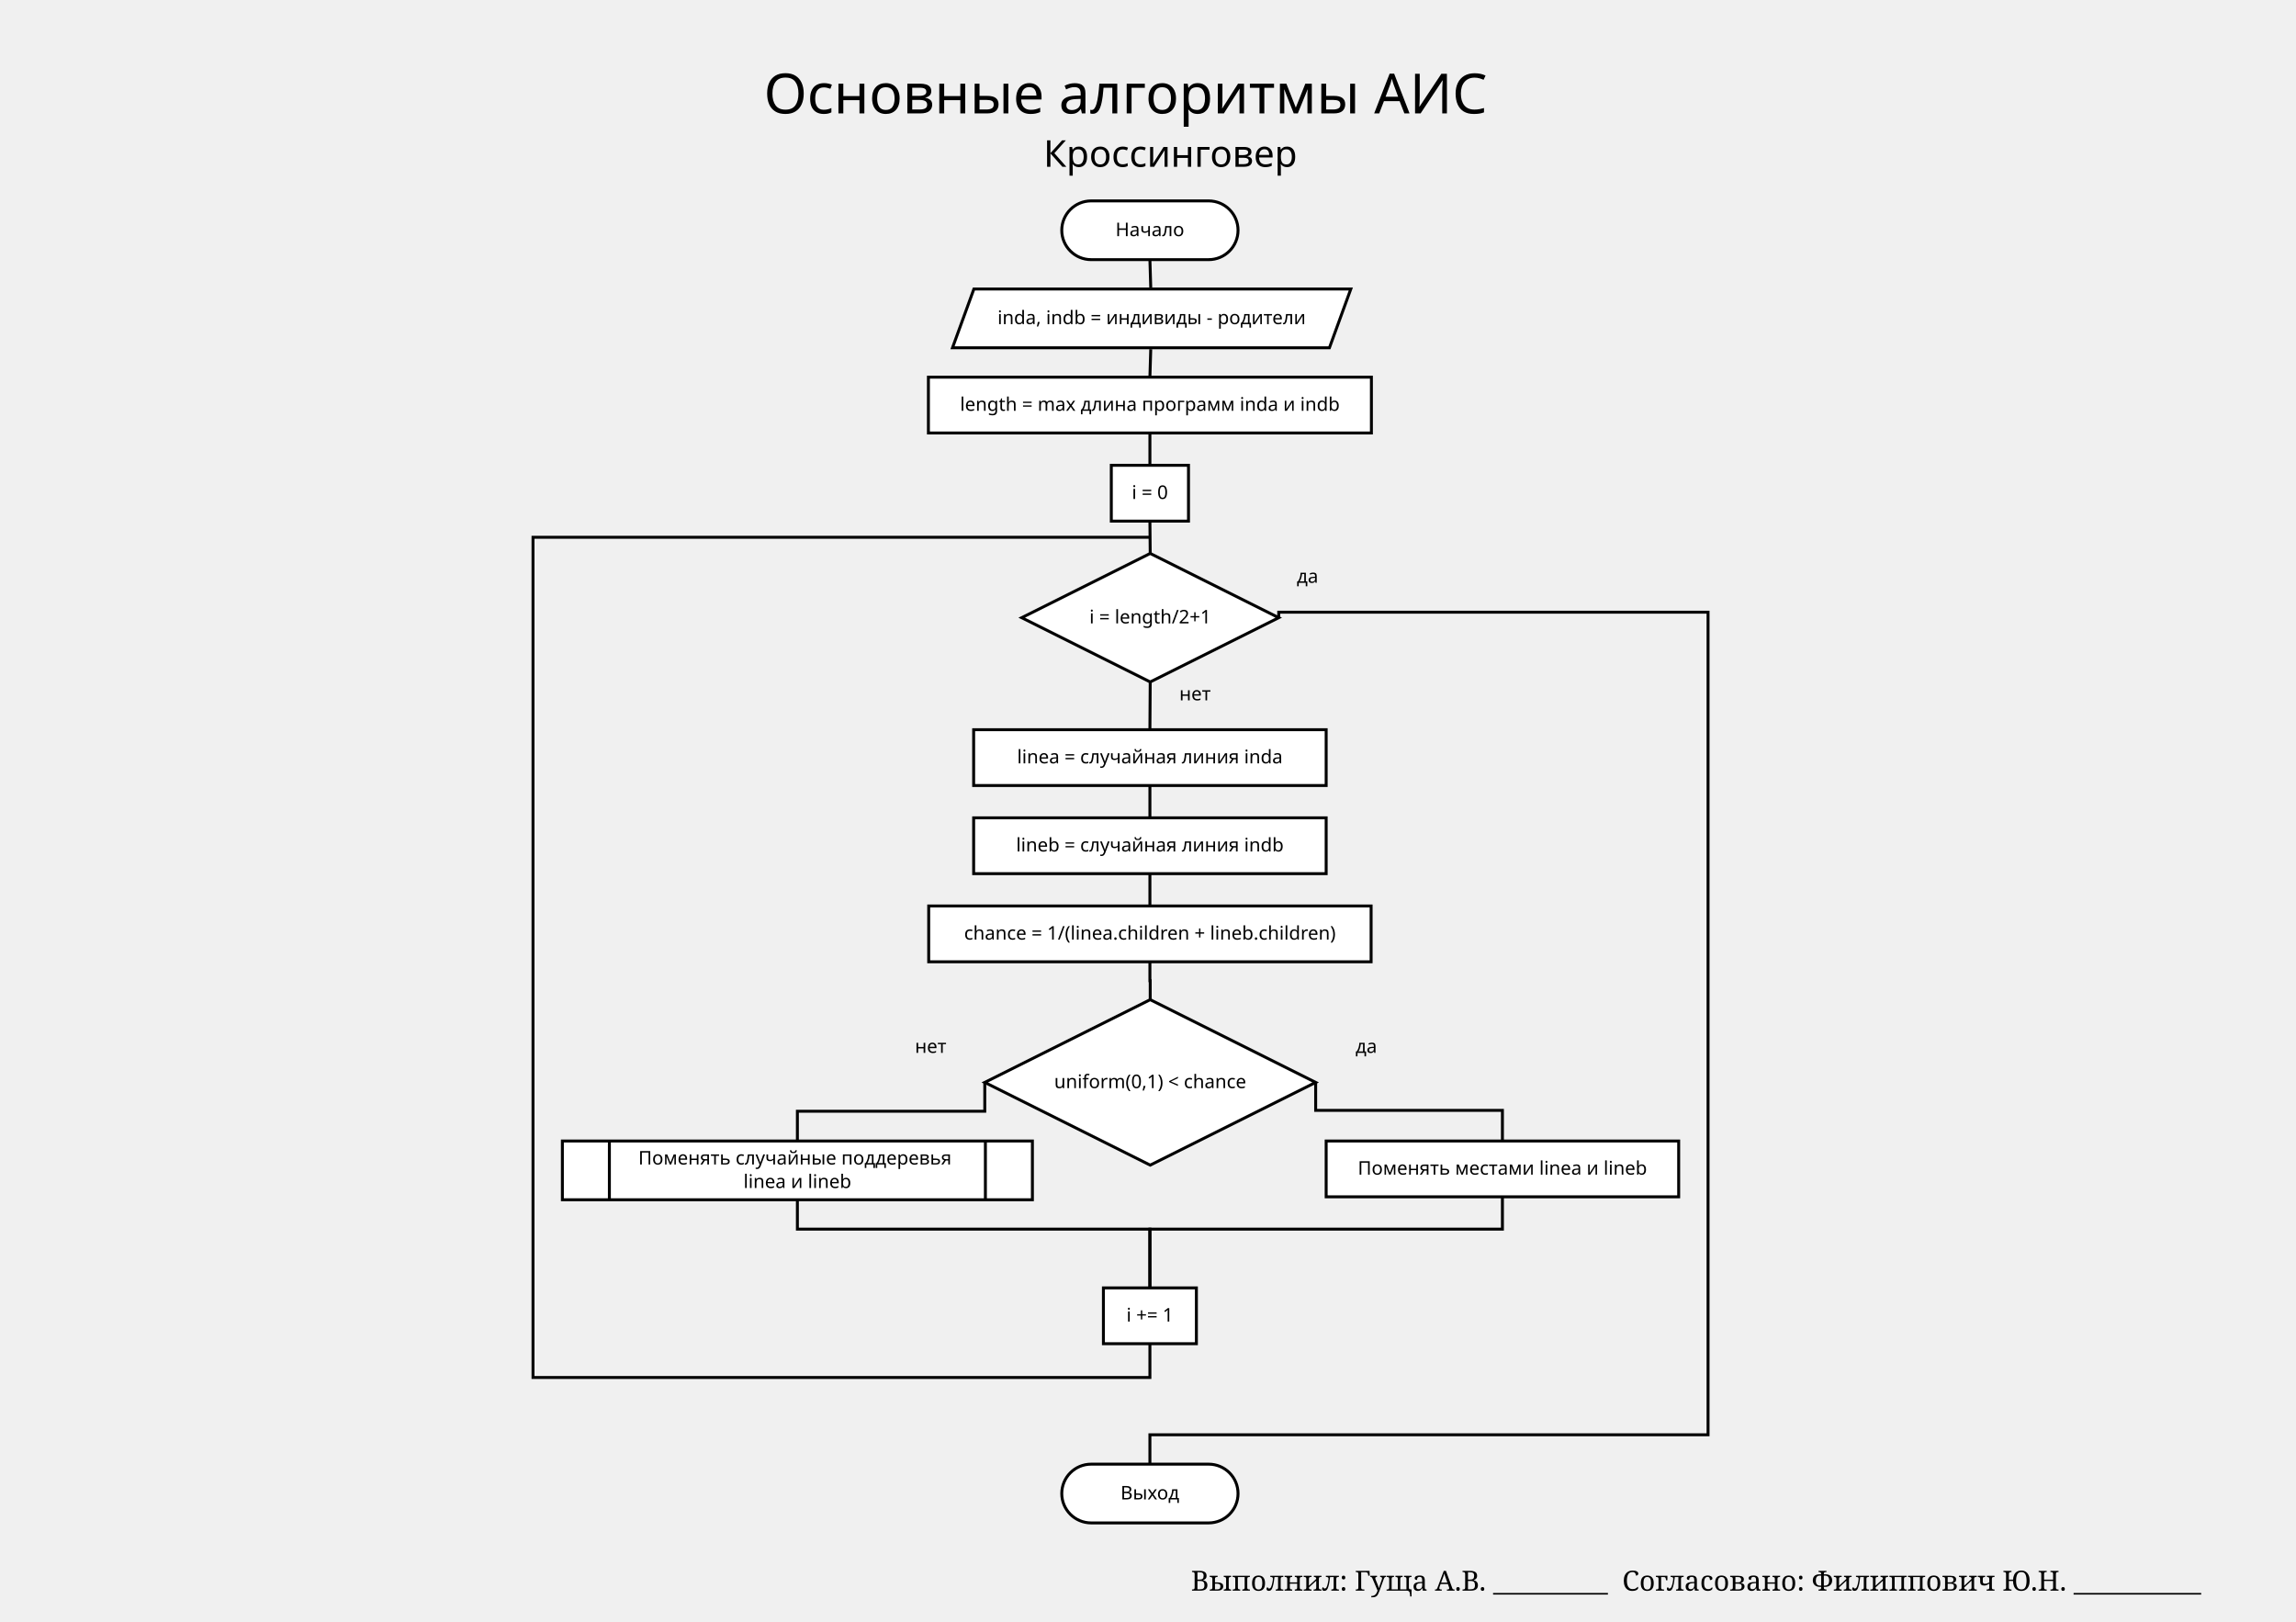
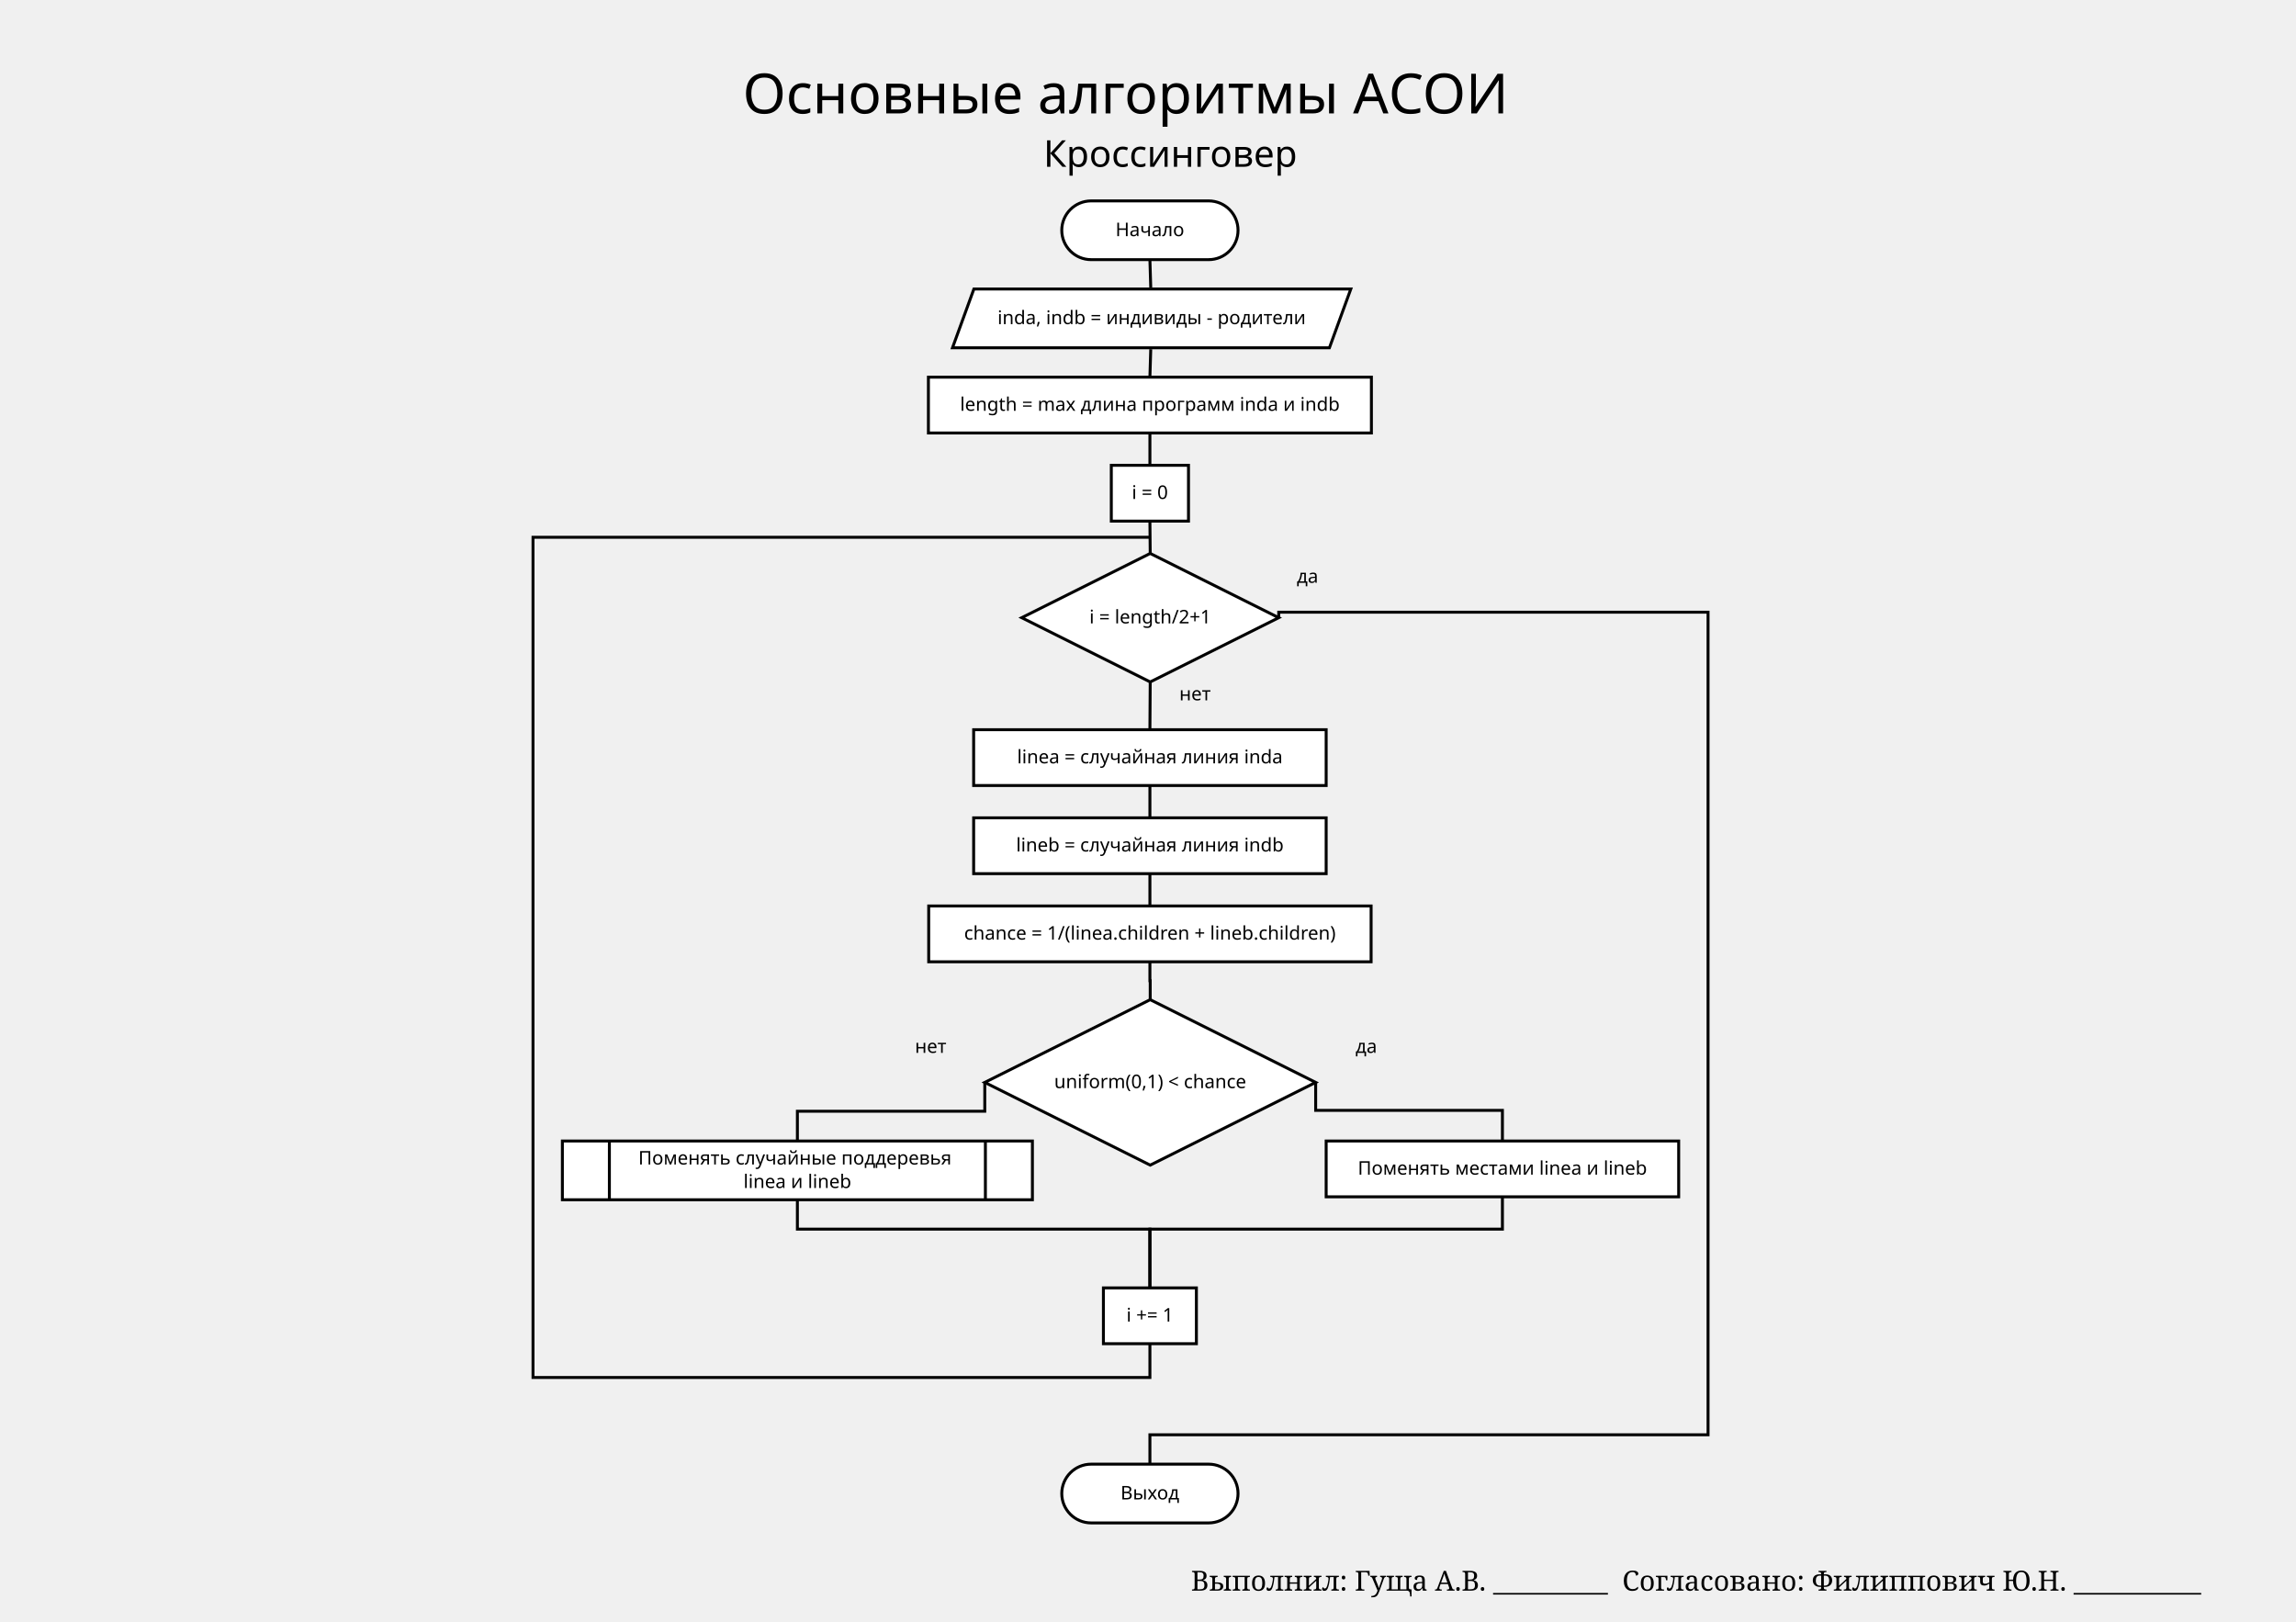
<svg xmlns="http://www.w3.org/2000/svg" width="2979.921" height="2104.724" id="svg2" version="1.1">
  <defs id="defs4">
    <marker orient="auto" refY="0.0" refX="0.0" id="Arrow1Lstart" style="overflow:visible">
      <path id="path16806" d="M 0.0,0.0 L 5.0,-5.0 L -12.5,0.0 L 5.0,5.0 L 0.0,0.0 z " style="fill-rule:evenodd;stroke:#000000;stroke-width:1.0pt" transform="scale(0.8) translate(12.5,0)" />
    </marker>
    <marker orient="auto" refY="0.0" refX="0.0" id="Arrow1Lend" style="overflow:visible;">
      <path id="path16809" d="M 0.0,0.0 L 5.0,-5.0 L -12.5,0.0 L 5.0,5.0 L 0.0,0.0 z " style="fill-rule:evenodd;stroke:#000000;stroke-width:1.0pt;" transform="scale(0.8) rotate(180) translate(12.5,0)" />
    </marker>
    <marker markerWidth="311.562" markerHeight="272.406" orient="auto" id="marker5422">
      <path id="path5420" d="M -154.912,135.447 1.489,-135.447 154.912,130.29 z" style="fill:#000000;fill-opacity:1;stroke:#000000;stroke-width:1px;stroke-linecap:butt;stroke-linejoin:miter;stroke-opacity:1" />
    </marker>
    <marker markerWidth="25.219" markerHeight="33.969" orient="auto" id="marker10150">
      <rect y="-14.876" x="-10.501" height="29.752" width="21.001" id="rect10148" style="opacity:0.369;fill:#ffffff;fill-opacity:1;stroke:#000000;stroke-width:4.226;stroke-miterlimit:4;stroke-opacity:1;stroke-dasharray:none;stroke-dashoffset:0" />
    </marker>
  </defs>
  <g id="layer1" transform="translate(0,1052.362)">
    <text xml:space="preserve" style="font-size:72px;font-style:normal;font-variant:normal;font-weight:normal;font-stretch:normal;text-align:center;line-height:125%;letter-spacing:0px;word-spacing:0px;text-anchor:middle;fill:#000000;fill-opacity:1;stroke:none;font-family:Carlito;-inkscape-font-specification:Carlito" x="1507.594" y="-905.169" id="text3004">
-       <tspan x="1507.594" y="-905.169" id="tspan3008">Основные алгоритмы АИС</tspan>
+       <tspan x="1507.594" y="-905.169" id="tspan3008">Основные алгоритмы АСОИ</tspan>
    </text>
    <flowRoot xml:space="preserve" id="flowRoot3010" style="fill:black;stroke:none;stroke-opacity:1;stroke-width:1px;stroke-linejoin:miter;stroke-linecap:butt;fill-opacity:1;font-family:Carlito;font-style:normal;font-weight:normal;font-size:32px;line-height:125%;letter-spacing:0px;word-spacing:0px;-inkscape-font-specification:Carlito;font-stretch:normal;font-variant:normal">
      <flowRegion id="flowRegion3012">
        <rect id="rect3014" width="1371.16" height="960.307" x="76.726" y="342.512" style="font-size:32px" />
      </flowRegion>
      <flowPara id="flowPara3016" />
    </flowRoot>
    <text xml:space="preserve" style="font-size:40px;font-style:normal;font-variant:normal;font-weight:normal;font-stretch:normal;line-height:125%;letter-spacing:0px;word-spacing:0px;fill:#000000;fill-opacity:1;stroke:none;font-family:Carlito;-inkscape-font-specification:Carlito" x="66.825" y="340.037" id="text3018" transform="translate(0,-1052.362)">
      <tspan id="tspan3020" x="66.825" y="340.037" />
    </text>
    <text xml:space="preserve" style="font-size:48px;font-style:normal;font-variant:normal;font-weight:normal;font-stretch:normal;line-height:125%;letter-spacing:0px;word-spacing:0px;fill:#000000;fill-opacity:0;stroke:none;font-family:Carlito;-inkscape-font-specification:Carlito" x="353.928" y="458.838" id="text3022" transform="translate(0,-1052.362)">
      <tspan id="tspan3024" x="353.928" y="458.838" />
    </text>
    <text xml:space="preserve" style="font-size:48px;font-style:normal;font-variant:normal;font-weight:normal;font-stretch:normal;line-height:125%;letter-spacing:0px;word-spacing:0px;fill:#000000;fill-opacity:1;stroke:none;font-family:Carlito;-inkscape-font-specification:Carlito" x="158.401" y="359.837" id="text3026" transform="translate(0,-1052.362)">
      <tspan id="tspan3028" x="158.401" y="359.837" />
    </text>
    <text xml:space="preserve" style="font-size:48px;font-style:normal;font-variant:normal;font-weight:normal;font-stretch:normal;line-height:125%;letter-spacing:0px;word-spacing:0px;fill:#000000;fill-opacity:1;stroke:none;font-family:Carlito;-inkscape-font-specification:Carlito" x="497.479" y="357.362" id="text3038" transform="translate(0,-1052.362)">
      <tspan id="tspan3040" x="497.479" y="357.362" />
    </text>
    <text xml:space="preserve" style="font-size:48px;font-style:normal;font-variant:normal;font-weight:normal;font-stretch:normal;line-height:125%;letter-spacing:0px;word-spacing:0px;fill:#000000;fill-opacity:1;stroke:none;font-family:Carlito;-inkscape-font-specification:Carlito" x="1754.787" y="1025.617" id="text3074" transform="translate(0,-1052.362)">
      <tspan id="tspan3076" x="1754.787" y="1025.617" />
    </text>
    <text xml:space="preserve" style="font-size:48px;font-style:normal;font-variant:normal;font-weight:normal;font-stretch:normal;line-height:125%;letter-spacing:0px;word-spacing:0px;fill:#000000;fill-opacity:1;stroke:none;font-family:Carlito;-inkscape-font-specification:Carlito" x="74.251" y="1401.82" id="text3110" transform="translate(0,-1052.362)">
      <tspan id="tspan3112" x="74.251" y="1401.82" />
    </text>
    <path style="fill:none;stroke:#000000;stroke-width:0;stroke-linecap:butt;stroke-linejoin:miter;stroke-opacity:1;marker-end:none;marker-mid:none;stroke-miterlimit:4;stroke-dasharray:none" d="m -1513.838,559.385 924.054,157.509" id="path5425" transform="translate(0,-1052.362)" />
    <text xml:space="preserve" style="font-size:48px;font-style:normal;font-variant:normal;font-weight:normal;font-stretch:normal;line-height:125%;letter-spacing:0px;word-spacing:0px;fill:#000000;fill-opacity:1;stroke:none;font-family:Carlito;-inkscape-font-specification:Carlito" x="1944.363" y="540.133" id="text20981" transform="translate(0,-1052.362)">
      <tspan id="tspan20983" x="1944.363" y="540.133" />
    </text>
    <text xml:space="preserve" style="font-size:48px;font-style:normal;font-variant:normal;font-weight:normal;font-stretch:normal;line-height:125%;letter-spacing:0px;word-spacing:0px;fill:#000000;fill-opacity:1;stroke:none;font-family:Carlito;-inkscape-font-specification:Carlito" x="1903.289" y="849.89" id="text21570" transform="translate(0,-1052.362)">
      <tspan id="tspan21572" x="1903.289" y="849.89" />
    </text>
    <text font-size="12.8" style="font-size:15.232px;font-style:normal;font-weight:normal;text-anchor:start;fill:#000000;font-family:sans-serif" x="401.645" y="-144.542" id="text24123">
      <tspan x="401.645" y="-144.542" id="tspan24125" />
    </text>
    <g id="g25720" transform="matrix(1.906343,0,0,1.906343,-604.5446,-1058.533)">
      <g id="g25534">
        <path id="path25536" d="m 1060,140 80,0 c 11.05,0 20,8.954 20,20 0,11.046 -8.95,20 -20,20 l -80,0 c -11.05,0 -20,-8.954 -20,-20 0,-11.046 8.95,-20 20,-20 z" style="fill:#ffffff" />
        <path id="path25538" d="m 1060,140 80,0 c 11.05,0 20,8.954 20,20 0,11.046 -8.95,20 -20,20 l -80,0 c -11.05,0 -20,-8.954 -20,-20 0,-11.046 8.95,-20 20,-20" style="fill:none;stroke:#000000;stroke-width:2" />
        <text id="text25540" y="164" x="1100" style="font-size:12.8px;font-style:normal;font-weight:normal;text-anchor:middle;fill:#000000;font-family:sans-serif" font-size="12.8">
          <tspan id="tspan25542" y="164" x="1100">Начало</tspan>
        </text>
      </g>
      <g id="g25544">
        <polygon id="polygon25546" points="965.6,240 980.159,200 1236.78,200 1222.22,240 " style="fill:#ffffff" />
        <polygon id="polygon25548" points="965.6,240 980.159,200 1236.78,200 1222.22,240 " style="fill:none;stroke:#000000;stroke-width:2" />
        <text id="text25550" y="223.9" x="1101.19" style="font-size:12.8px;font-style:normal;font-weight:normal;text-anchor:middle;fill:#000000;font-family:sans-serif" font-size="12.8">
          <tspan id="tspan25552" y="223.9" x="1101.19">inda, indb = индивиды - родители</tspan>
        </text>
      </g>
      <g id="g25554">
        <rect id="rect25556" height="38" width="301.6" y="260" x="949.2" style="fill:#ffffff" />
        <rect id="rect25558" height="38" width="301.6" y="260" x="949.2" style="fill:none;stroke:#000000;stroke-width:2" />
        <text id="text25560" y="282.9" x="1100" style="font-size:12.8px;font-style:normal;font-weight:normal;text-anchor:middle;fill:#000000;font-family:sans-serif" font-size="12.8">
          <tspan id="tspan25562" y="282.9" x="1100">length = max длина программ inda и indb</tspan>
        </text>
      </g>
      <g id="g25564">
        <rect id="rect25566" height="38" width="52.55" y="320" x="1073.72" style="fill:#ffffff" />
        <rect id="rect25568" height="38" width="52.55" y="320" x="1073.72" style="fill:none;stroke:#000000;stroke-width:2" />
        <text id="text25570" y="342.9" x="1100" style="font-size:12.8px;font-style:normal;font-weight:normal;text-anchor:middle;fill:#000000;font-family:sans-serif" font-size="12.8">
          <tspan id="tspan25572" y="342.9" x="1100">i = 0</tspan>
        </text>
      </g>
      <g id="g25574">
        <polygon id="polygon25576" points="1012.72,423.744 1100.21,380 1187.7,423.744 1100.21,467.488 " style="fill:#ffffff" />
        <polygon id="polygon25578" points="1012.72,423.744 1100.21,380 1187.7,423.744 1100.21,467.488 " style="fill:none;stroke:#000000;stroke-width:2" />
        <text id="text25580" y="427.644" x="1100.21" style="font-size:12.8px;font-style:normal;font-weight:normal;text-anchor:middle;fill:#000000;font-family:sans-serif" font-size="12.8">
          <tspan id="tspan25582" y="427.644" x="1100.21">i = length/2+1</tspan>
        </text>
      </g>
      <text id="text25584" y="480" x="1120" style="font-size:12.8px;font-style:normal;font-weight:normal;text-anchor:start;fill:#000000;font-family:sans-serif" font-size="12.8">
        <tspan id="tspan25586" y="480" x="1120">нет</tspan>
      </text>
      <text id="text25588" y="400" x="1200" style="font-size:12.8px;font-style:normal;font-weight:normal;text-anchor:start;fill:#000000;font-family:sans-serif" font-size="12.8">
        <tspan id="tspan25590" y="400" x="1200">да</tspan>
      </text>
      <g id="g25592">
        <rect id="rect25594" height="38" width="240" y="500" x="980" style="fill:#ffffff" />
        <rect id="rect25596" height="38" width="240" y="500" x="980" style="fill:none;stroke:#000000;stroke-width:2" />
        <text id="text25598" y="522.9" x="1100" style="font-size:12.8px;font-style:normal;font-weight:normal;text-anchor:middle;fill:#000000;font-family:sans-serif" font-size="12.8">
          <tspan id="tspan25600" y="522.9" x="1100">linea = случайная линия inda</tspan>
        </text>
      </g>
      <g id="g25602">
        <rect id="rect25604" height="38" width="240" y="560" x="980" style="fill:#ffffff" />
        <rect id="rect25606" height="38" width="240" y="560" x="980" style="fill:none;stroke:#000000;stroke-width:2" />
        <text id="text25608" y="582.9" x="1100" style="font-size:12.8px;font-style:normal;font-weight:normal;text-anchor:middle;fill:#000000;font-family:sans-serif" font-size="12.8">
          <tspan id="tspan25610" y="582.9" x="1100">lineb = случайная линия indb</tspan>
        </text>
      </g>
      <g id="g25612">
        <rect id="rect25614" height="38" width="301.2" y="620" x="949.4" style="fill:#ffffff" />
        <rect id="rect25616" height="38" width="301.2" y="620" x="949.4" style="fill:none;stroke:#000000;stroke-width:2" />
        <text id="text25618" y="642.9" x="1100" style="font-size:12.8px;font-style:normal;font-weight:normal;text-anchor:middle;fill:#000000;font-family:sans-serif" font-size="12.8">
          <tspan id="tspan25620" y="642.9" x="1100">chance = 1/(linea.children + lineb.children)</tspan>
        </text>
      </g>
      <g id="g25622">
        <polygon id="polygon25624" points="987.575,740.107 1100.21,683.787 1212.85,740.107 1100.21,796.426 " style="fill:#ffffff" />
        <polygon id="polygon25626" points="987.575,740.107 1100.21,683.787 1212.85,740.107 1100.21,796.426 " style="fill:none;stroke:#000000;stroke-width:2" />
        <text id="text25628" y="744.007" x="1100.21" style="font-size:12.8px;font-style:normal;font-weight:normal;text-anchor:middle;fill:#000000;font-family:sans-serif" font-size="12.8">
          <tspan id="tspan25630" y="744.007" x="1100.21">uniform(0,1) &lt; chance</tspan>
        </text>
      </g>
      <text id="text25632" y="720" x="940" style="font-size:12.8px;font-style:normal;font-weight:normal;text-anchor:start;fill:#000000;font-family:sans-serif" font-size="12.8">
        <tspan id="tspan25634" y="720" x="940">нет</tspan>
      </text>
      <text id="text25636" y="720" x="1240" style="font-size:12.8px;font-style:normal;font-weight:normal;text-anchor:start;fill:#000000;font-family:sans-serif" font-size="12.8">
        <tspan id="tspan25638" y="720" x="1240">да</tspan>
      </text>
      <g id="g25640">
        <rect id="rect25642" height="38" width="240" y="780" x="1220" style="fill:#ffffff" />
        <rect id="rect25644" height="38" width="240" y="780" x="1220" style="fill:none;stroke:#000000;stroke-width:2" />
        <text id="text25646" y="802.9" x="1340" style="font-size:12.8px;font-style:normal;font-weight:normal;text-anchor:middle;fill:#000000;font-family:sans-serif" font-size="12.8">
          <tspan id="tspan25648" y="802.9" x="1340">Поменять местами linea и lineb</tspan>
        </text>
      </g>
      <g id="g25650">
        <rect id="rect25652" height="40" width="320" y="780" x="700" style="fill:#ffffff" />
        <rect id="rect25654" height="40" width="320" y="780" x="700" style="fill:none;stroke:#000000;stroke-width:2" />
        <line id="line25656" y2="820" x2="732" y1="780" x1="732" style="fill:none;stroke:#000000;stroke-width:2" />
        <line id="line25658" y2="820" x2="988" y1="780" x1="988" style="fill:none;stroke:#000000;stroke-width:2" />
        <text id="text25660" y="796" x="860" style="font-size:12.8px;font-style:normal;font-weight:normal;text-anchor:middle;fill:#000000;font-family:sans-serif" font-size="12.8">
          <tspan id="tspan25662" y="796" x="860">Поменять случайные поддеревья</tspan>
          <tspan id="tspan25664" y="812" x="860">linea и lineb</tspan>
        </text>
      </g>
      <polyline id="polyline25666" points="987.575,740.107 987.575,759.738 860,759.738 860,780 " style="fill:none;stroke:#000000;stroke-width:2" />
      <polyline id="polyline25668" points="1212.85,740.107 1212.85,759.143 1340,759.143 1340,780 " style="fill:none;stroke:#000000;stroke-width:2" />
      <g id="g25670">
        <rect id="rect25672" height="38" width="63.3" y="880" x="1068.35" style="fill:#ffffff" />
        <rect id="rect25674" height="38" width="63.3" y="880" x="1068.35" style="fill:none;stroke:#000000;stroke-width:2" />
        <text id="text25676" y="902.9" x="1100" style="font-size:12.8px;font-style:normal;font-weight:normal;text-anchor:middle;fill:#000000;font-family:sans-serif" font-size="12.8">
          <tspan id="tspan25678" y="902.9" x="1100">i += 1</tspan>
        </text>
      </g>
      <polyline id="polyline25680" points="1340,818 1340,840 1100,840 1100,880 " style="fill:none;stroke:#000000;stroke-width:2" />
      <polyline id="polyline25682" points="860,820 860,840 1100,840 1100,880 " style="fill:none;stroke:#000000;stroke-width:2" />
      <polyline id="polyline25684" points="1100,658 1100,670.894 1100.21,670.894 1100.21,683.787 " style="fill:none;stroke:#000000;stroke-width:2" />
      <line id="line25686" y2="620" x2="1100" y1="598" x1="1100" style="fill:none;stroke:#000000;stroke-width:2" />
      <line id="line25688" y2="560" x2="1100" y1="538" x1="1100" style="fill:none;stroke:#000000;stroke-width:2" />
      <line id="line25690" y2="500" x2="1100" y1="467.488" x1="1100.21" style="fill:none;stroke:#000000;stroke-width:2" />
      <line id="line25692" y2="199.023" x2="1100.57" y1="180" x1="1100" style="fill:none;stroke:#000000;stroke-width:2" />
      <line id="line25694" y2="260" x2="1100" y1="240.977" x1="1100.57" style="fill:none;stroke:#000000;stroke-width:2" />
      <line id="line25696" y2="320" x2="1100" y1="298" x1="1100" style="fill:none;stroke:#000000;stroke-width:2" />
      <line id="line25698" y2="380" x2="1100.21" y1="358" x1="1100" style="fill:none;stroke:#000000;stroke-width:2" />
      <polyline id="polyline25700" points="1100,918 1100,941 680,941 680,369 1100.11,369 " style="fill:none;stroke:#000000;stroke-width:2" />
      <g id="g25702">
        <path id="path25704" d="m 1060,1000 80,0 c 11.05,0 20,8.95 20,20 0,11.05 -8.95,20 -20,20 l -80,0 c -11.05,0 -20,-8.95 -20,-20 0,-11.05 8.95,-20 20,-20 z" style="fill:#ffffff" />
        <path id="path25706" d="m 1060,1000 80,0 c 11.05,0 20,8.95 20,20 0,11.05 -8.95,20 -20,20 l -80,0 c -11.05,0 -20,-8.95 -20,-20 0,-11.05 8.95,-20 20,-20" style="fill:none;stroke:#000000;stroke-width:2" />
        <text id="text25708" y="1024" x="1100" style="font-size:12.8px;font-style:normal;font-weight:normal;text-anchor:middle;fill:#000000;font-family:sans-serif" font-size="12.8">
          <tspan id="tspan25710" y="1024" x="1100">Выход</tspan>
        </text>
      </g>
      <polyline id="polyline25712" points="1187.7,423.744 1187.7,420 1480,420 1480,980 1100,980 1100,1000 " style="fill:none;stroke:#000000;stroke-width:2" />
    </g>
    <text xml:space="preserve" style="font-size:48px;font-style:normal;font-variant:normal;font-weight:normal;font-stretch:normal;line-height:125%;letter-spacing:0px;word-spacing:0px;fill:#000000;fill-opacity:1;stroke:none;font-family:Carlito;-inkscape-font-specification:Carlito" x="1354.325" y="-835.936" id="text22823-7">
      <tspan id="tspan22825-2" x="1354.325" y="-835.936">Кроссинговер</tspan>
    </text>
    <text xml:space="preserve" style="font-size:56px;font-style:normal;font-variant:normal;font-weight:normal;font-stretch:normal;line-height:125%;letter-spacing:0px;word-spacing:0px;fill:#000000;fill-opacity:1;stroke:none;font-family:Serif;-inkscape-font-specification:Serif" x="1545.708" y="1011.976" id="text4204">
      <tspan id="tspan4206" x="1545.708" y="1011.976" style="font-size:36px">Выполнил: Гуща А.В. _________  Согласовано: Филиппович Ю.Н. __________</tspan>
    </text>
  </g>
</svg>
